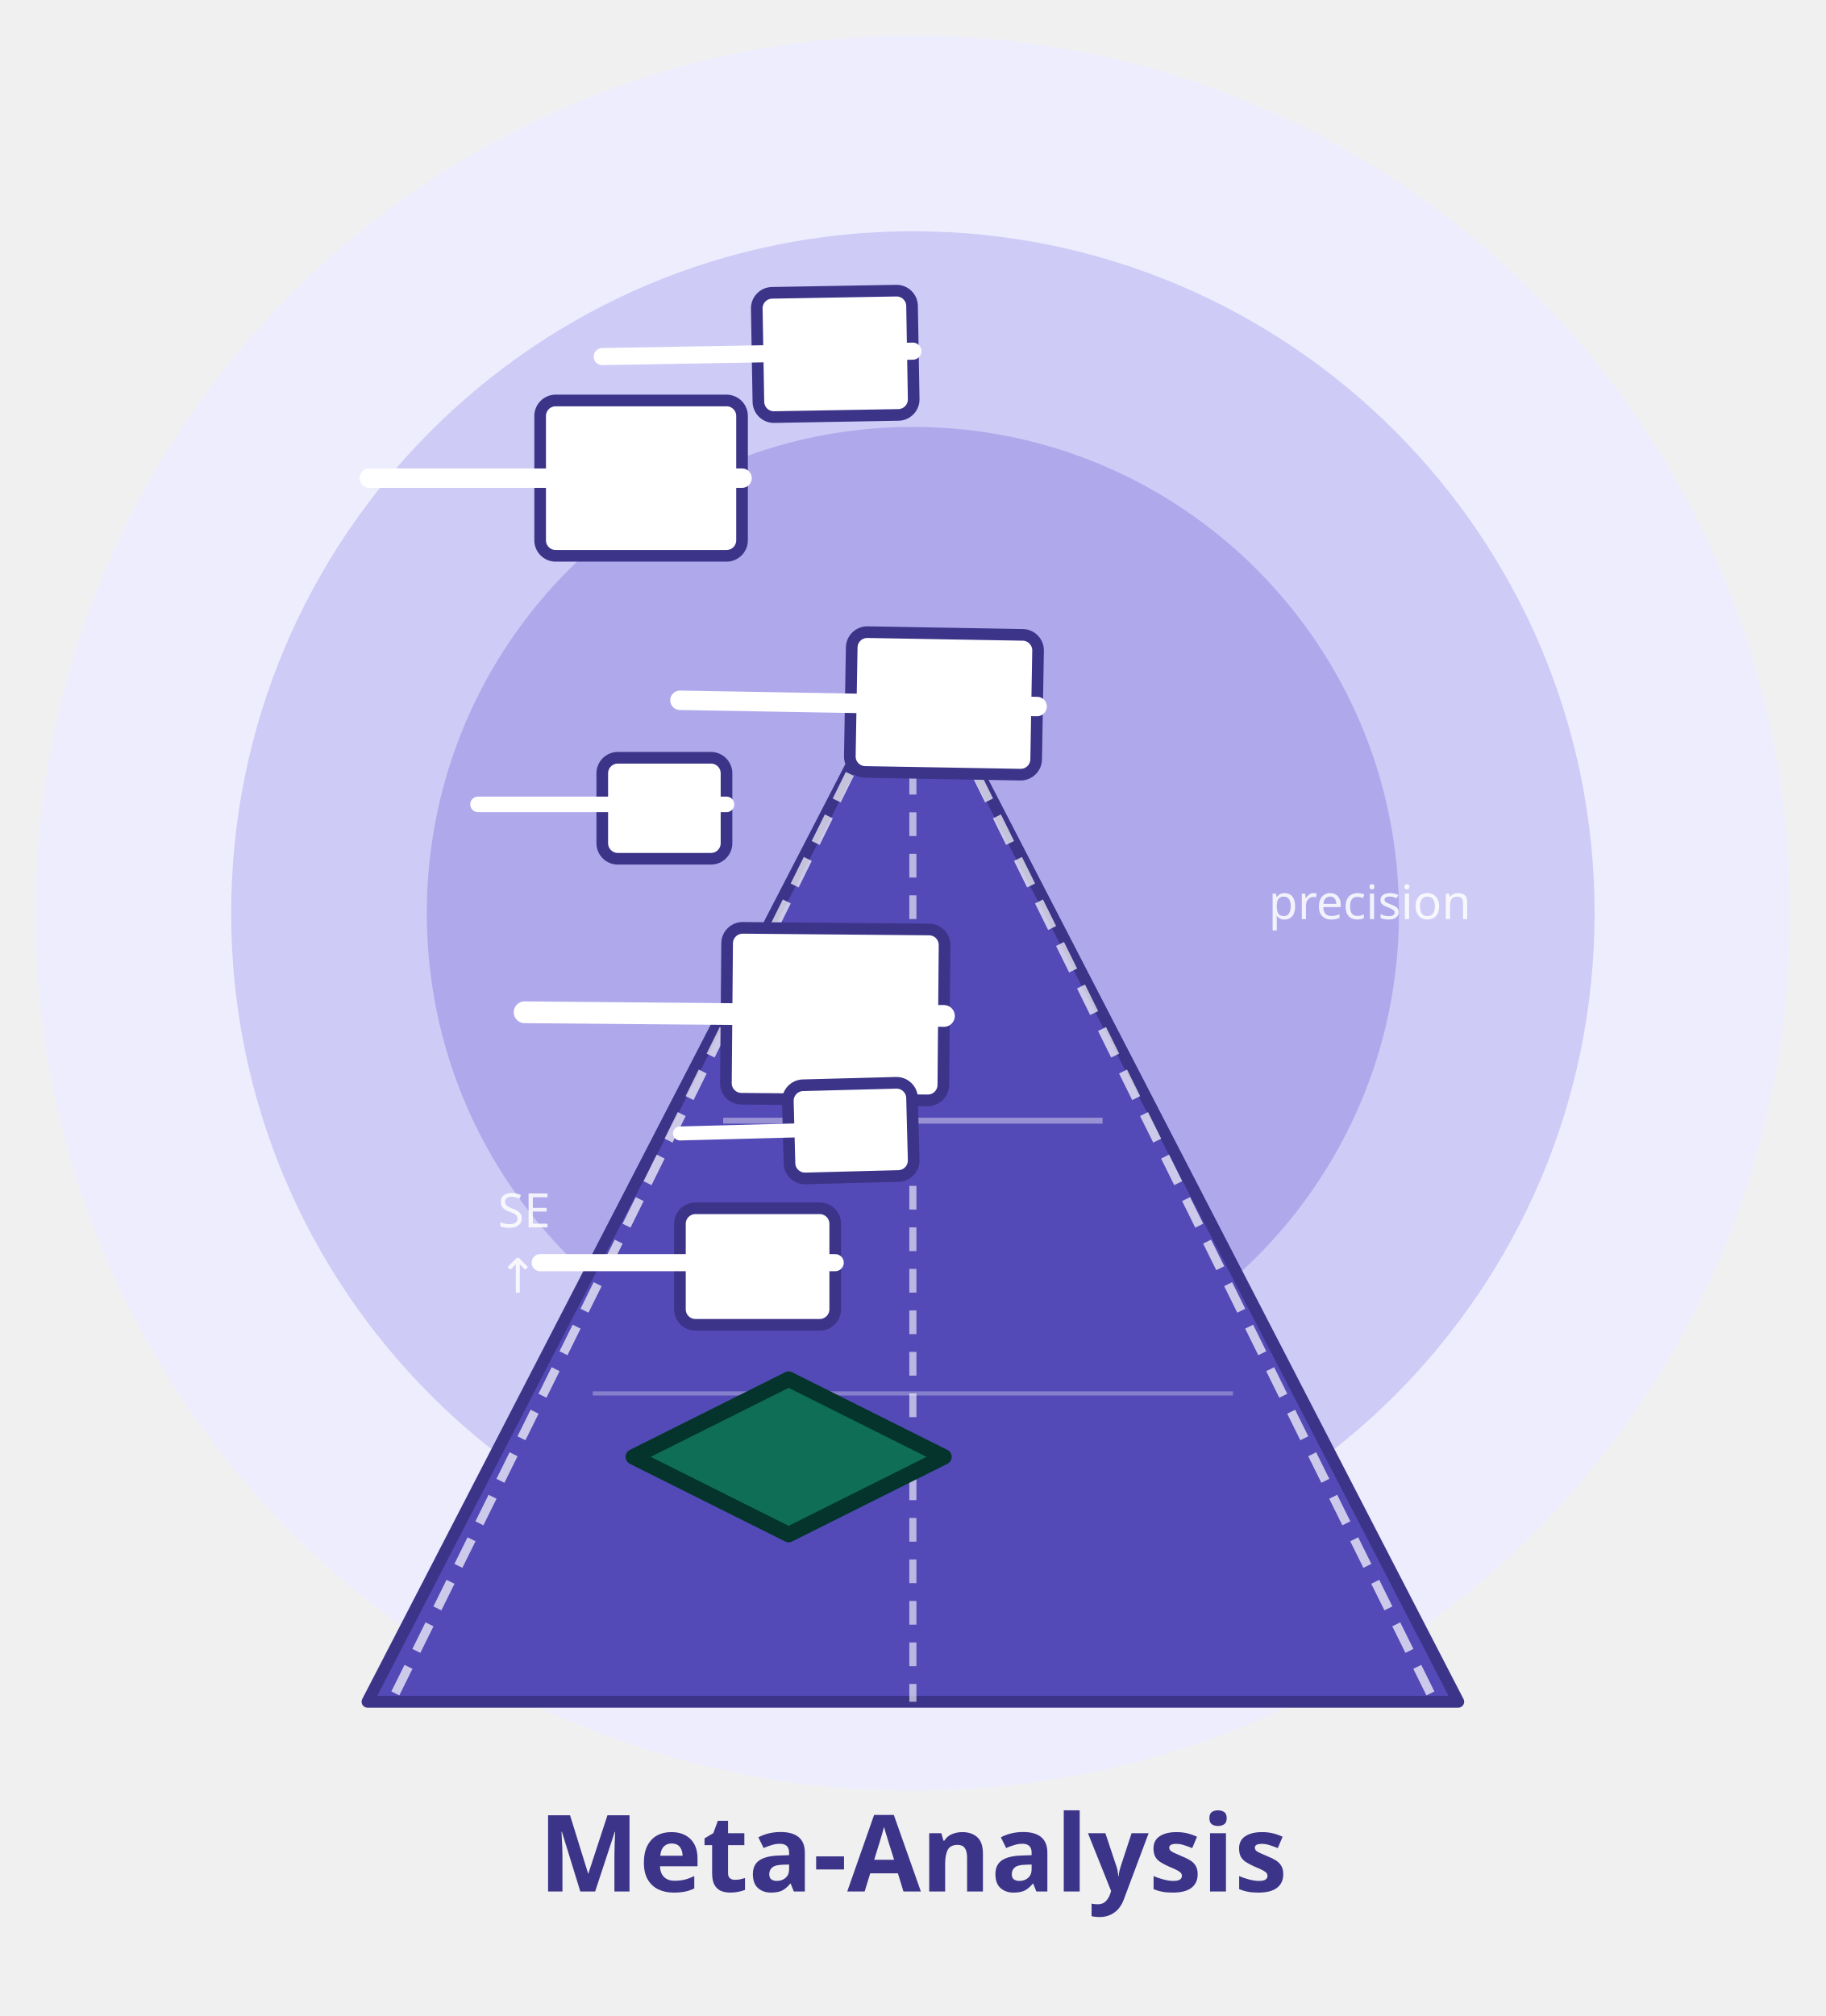
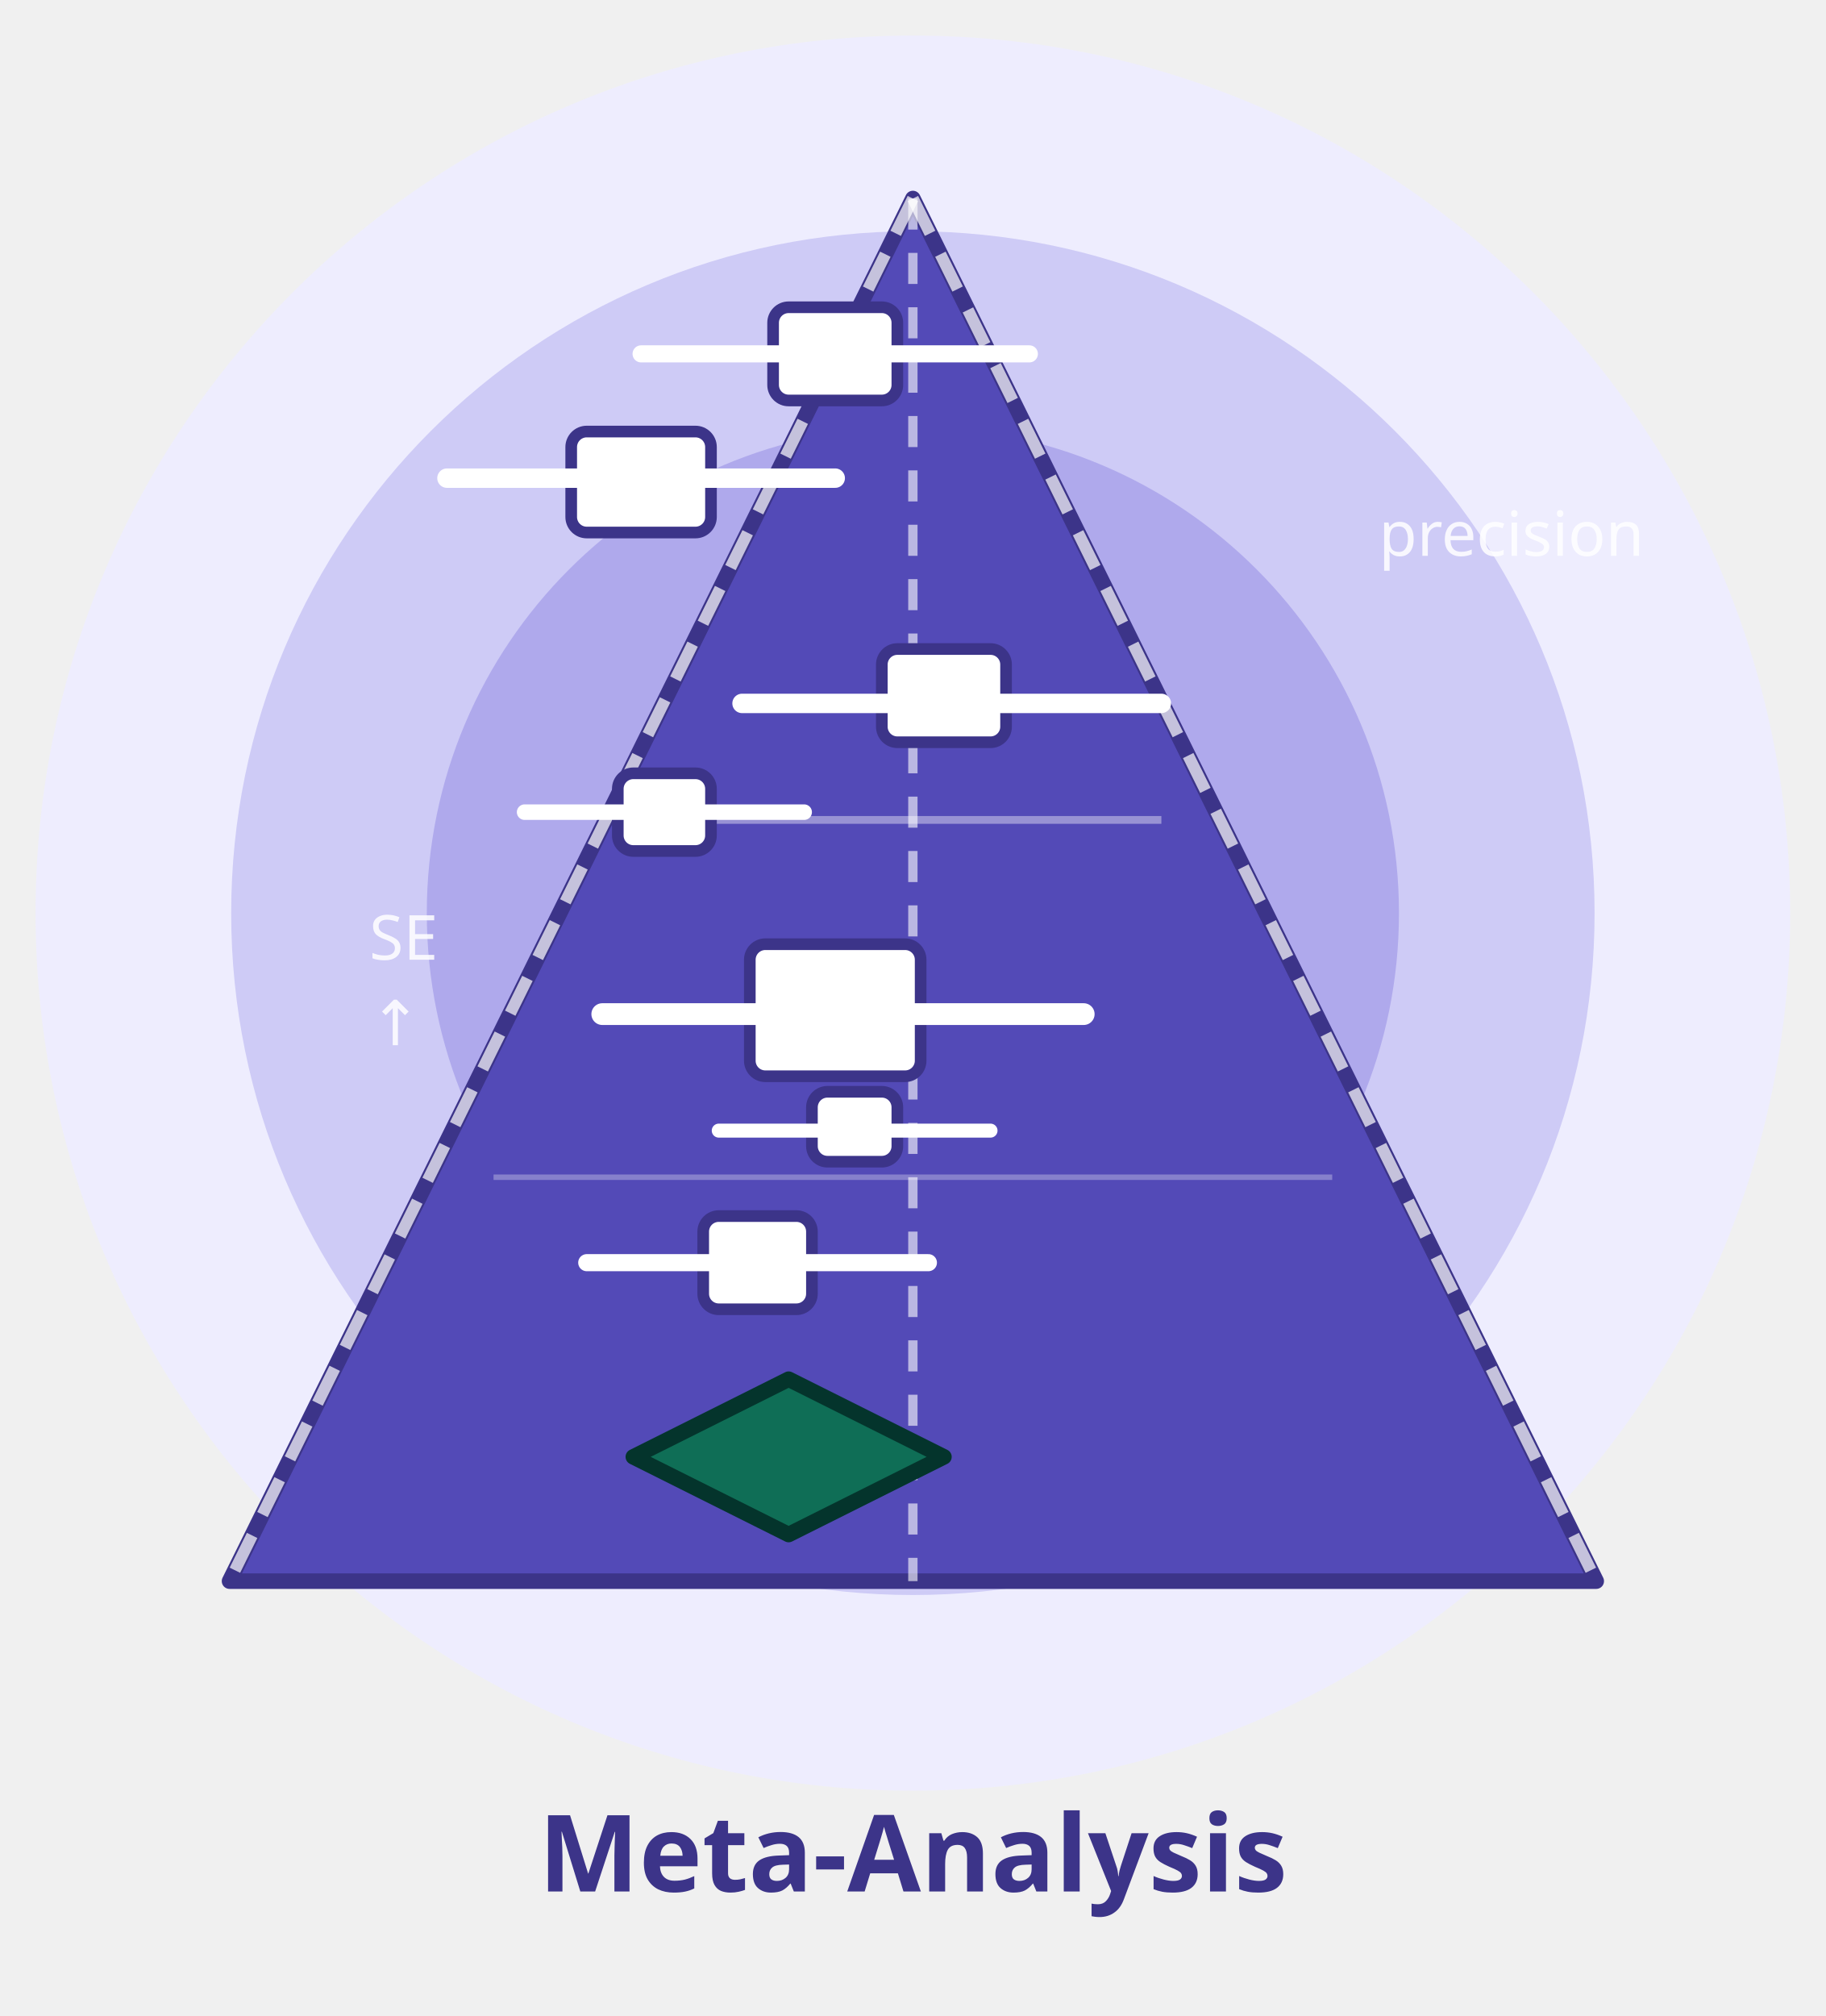
<svg xmlns="http://www.w3.org/2000/svg" viewBox="186 41 308 340" width="100%" style="background:transparent;">
  <defs>
    <marker id="arw" viewBox="0 0 10 10" refX="8" refY="5" markerWidth="6" markerHeight="6" orient="auto-start-reverse">
      <path d="M2 1L8 5L2 9" fill="none" stroke="context-stroke" stroke-width="1.5" stroke-linecap="round" stroke-linejoin="round" />
    </marker>
  </defs>
  <circle cx="340" cy="195" r="148" fill="#EEEDFE" />
  <circle cx="340" cy="195" r="115" fill="#CECBF6" />
  <circle cx="340" cy="195" r="82" fill="#AFA9EC" />
-   <path d="M248 328 L432 328 L340 150 Z" fill="#534AB7" stroke="#3C3489" stroke-width="2" stroke-linejoin="round" />
-   <line x1="308" y1="230" x2="372" y2="230" stroke="#FFFFFF" stroke-width="1" opacity="0.4" />
-   <line x1="286" y1="276" x2="394" y2="276" stroke="#FFFFFF" stroke-width="0.7" opacity="0.3" />
-   <line x1="340" y1="150" x2="252" y2="328" stroke="#FFFFFF" stroke-width="1.5" stroke-dasharray="5 3" opacity="0.7" />
-   <line x1="340" y1="150" x2="428" y2="328" stroke="#FFFFFF" stroke-width="1.5" stroke-dasharray="5 3" opacity="0.7" />
-   <line x1="340" y1="150" x2="340" y2="328" stroke="#FFFFFF" stroke-width="1.2" stroke-dasharray="4 3" opacity="0.6" />
-   <text x="270" y="248" font-family="sans-serif" font-size="8" font-weight="400" fill="#FFFFFF" opacity="0.85">SE</text>
-   <text x="270" y="259" font-family="sans-serif" font-size="8" font-weight="400" fill="#FFFFFF" opacity="0.85">↑</text>
-   <text x="400" y="196" font-family="sans-serif" font-size="8" font-weight="400" fill="#FFFFFF" opacity="0.85">precision</text>
  <g transform="translate(340 195) scale(1.31) translate(-340 -242)">
-     <rect x="320" y="162" width="20" height="16" rx="2" fill="#FFFFFF" stroke="#3C3489" stroke-width="1.5" transform="rotate(-1, 330, 170)" />
-     <line x1="300" y1="170" x2="340" y2="170" stroke="#FFFFFF" stroke-width="2.2" stroke-linecap="round" transform="rotate(-1, 320, 170)" />
-     <rect x="292" y="176" width="26" height="20" rx="2" fill="#FFFFFF" stroke="#3C3489" stroke-width="1.5" />
-     <line x1="270" y1="186" x2="318" y2="186" stroke="#FFFFFF" stroke-width="2.5" stroke-linecap="round" />
-     <rect x="332" y="206" width="24" height="18" rx="2" fill="#FFFFFF" stroke="#3C3489" stroke-width="1.5" transform="rotate(1, 344, 215)" />
-     <line x1="310" y1="215" x2="356" y2="215" stroke="#FFFFFF" stroke-width="2.5" stroke-linecap="round" transform="rotate(1, 333, 215)" />
-     <rect x="300" y="222" width="16" height="13" rx="2" fill="#FFFFFF" stroke="#3C3489" stroke-width="1.5" />
-     <line x1="284" y1="228" x2="316" y2="228" stroke="#FFFFFF" stroke-width="2" stroke-linecap="round" />
-     <rect x="316" y="244" width="28" height="22" rx="2" fill="#FFFFFF" stroke="#3C3489" stroke-width="1.5" transform="rotate(0.5, 330, 255)" />
-     <line x1="290" y1="255" x2="344" y2="255" stroke="#FFFFFF" stroke-width="2.8" stroke-linecap="round" transform="rotate(0.5, 317, 255)" />
-     <rect x="324" y="264" width="16" height="12" rx="2" fill="#FFFFFF" stroke="#3C3489" stroke-width="1.5" transform="rotate(-1.5, 332, 270)" />
-     <line x1="310" y1="270" x2="338" y2="270" stroke="#FFFFFF" stroke-width="1.8" stroke-linecap="round" transform="rotate(-1.5, 324, 270)" />
-     <rect x="310" y="280" width="20" height="15" rx="2" fill="#FFFFFF" stroke="#3C3489" stroke-width="1.5" />
-     <line x1="292" y1="287" x2="330" y2="287" stroke="#FFFFFF" stroke-width="2.2" stroke-linecap="round" />
+     <path d="M252 328 L428 328 L340 150 Z" fill="#534AB7" stroke="#3C3489" stroke-width="2" stroke-linejoin="round" />
+     <line x1="340" y1="150" x2="252" y2="328" stroke="#FFFFFF" stroke-width="1.5" stroke-dasharray="5 3" opacity="0.7" />
+     <line x1="340" y1="150" x2="428" y2="328" stroke="#FFFFFF" stroke-width="1.5" stroke-dasharray="5 3" opacity="0.7" />
+     <line x1="340" y1="150" x2="340" y2="328" stroke="#FFFFFF" stroke-width="1.2" stroke-dasharray="4 3" opacity="0.6" />
+     <line x1="308" y1="230" x2="372" y2="230" stroke="#FFFFFF" stroke-width="1" opacity="0.4" />
+     <line x1="286" y1="276" x2="394" y2="276" stroke="#FFFFFF" stroke-width="0.7" opacity="0.3" />
+     <text x="270" y="248" font-family="sans-serif" font-size="8" font-weight="400" fill="#FFFFFF" opacity="0.85">SE</text>
+     <text x="270" y="259" font-family="sans-serif" font-size="8" font-weight="400" fill="#FFFFFF" opacity="0.85">↑</text>
+     <text x="400" y="196" font-family="sans-serif" font-size="8" font-weight="400" fill="#FFFFFF" opacity="0.85">precision</text>
+     <rect x="322" y="164" width="16" height="12" rx="2" fill="#FFFFFF" stroke="#3C3489" stroke-width="1.5" />
+     <line x1="305" y1="170" x2="355" y2="170" stroke="#FFFFFF" stroke-width="2.2" stroke-linecap="round" />
+     <rect x="296" y="180" width="18" height="13" rx="2" fill="#FFFFFF" stroke="#3C3489" stroke-width="1.5" />
+     <line x1="280" y1="186" x2="330" y2="186" stroke="#FFFFFF" stroke-width="2.5" stroke-linecap="round" />
+     <rect x="336" y="208" width="16" height="12" rx="2" fill="#FFFFFF" stroke="#3C3489" stroke-width="1.5" />
+     <line x1="318" y1="215" x2="372" y2="215" stroke="#FFFFFF" stroke-width="2.5" stroke-linecap="round" />
+     <rect x="302" y="224" width="12" height="10" rx="2" fill="#FFFFFF" stroke="#3C3489" stroke-width="1.5" />
+     <line x1="290" y1="229" x2="326" y2="229" stroke="#FFFFFF" stroke-width="2" stroke-linecap="round" />
+     <rect x="319" y="246" width="22" height="17" rx="2" fill="#FFFFFF" stroke="#3C3489" stroke-width="1.5" />
+     <line x1="300" y1="255" x2="362" y2="255" stroke="#FFFFFF" stroke-width="2.8" stroke-linecap="round" />
+     <rect x="327" y="265" width="11" height="9" rx="2" fill="#FFFFFF" stroke="#3C3489" stroke-width="1.5" />
+     <line x1="315" y1="270" x2="350" y2="270" stroke="#FFFFFF" stroke-width="1.8" stroke-linecap="round" />
+     <rect x="313" y="281" width="14" height="12" rx="2" fill="#FFFFFF" stroke="#3C3489" stroke-width="1.5" />
+     <line x1="298" y1="287" x2="342" y2="287" stroke="#FFFFFF" stroke-width="2.2" stroke-linecap="round" />
    <polygon points="324,302 344,312 324,322 304,312" fill="#0F6E56" stroke="#04342C" stroke-width="2" stroke-linejoin="round" />
  </g>
  <text x="340" y="360" text-anchor="middle" font-family="sans-serif" font-size="18" font-weight="600" fill="#3C3489">Meta-Analysis</text>
</svg>
